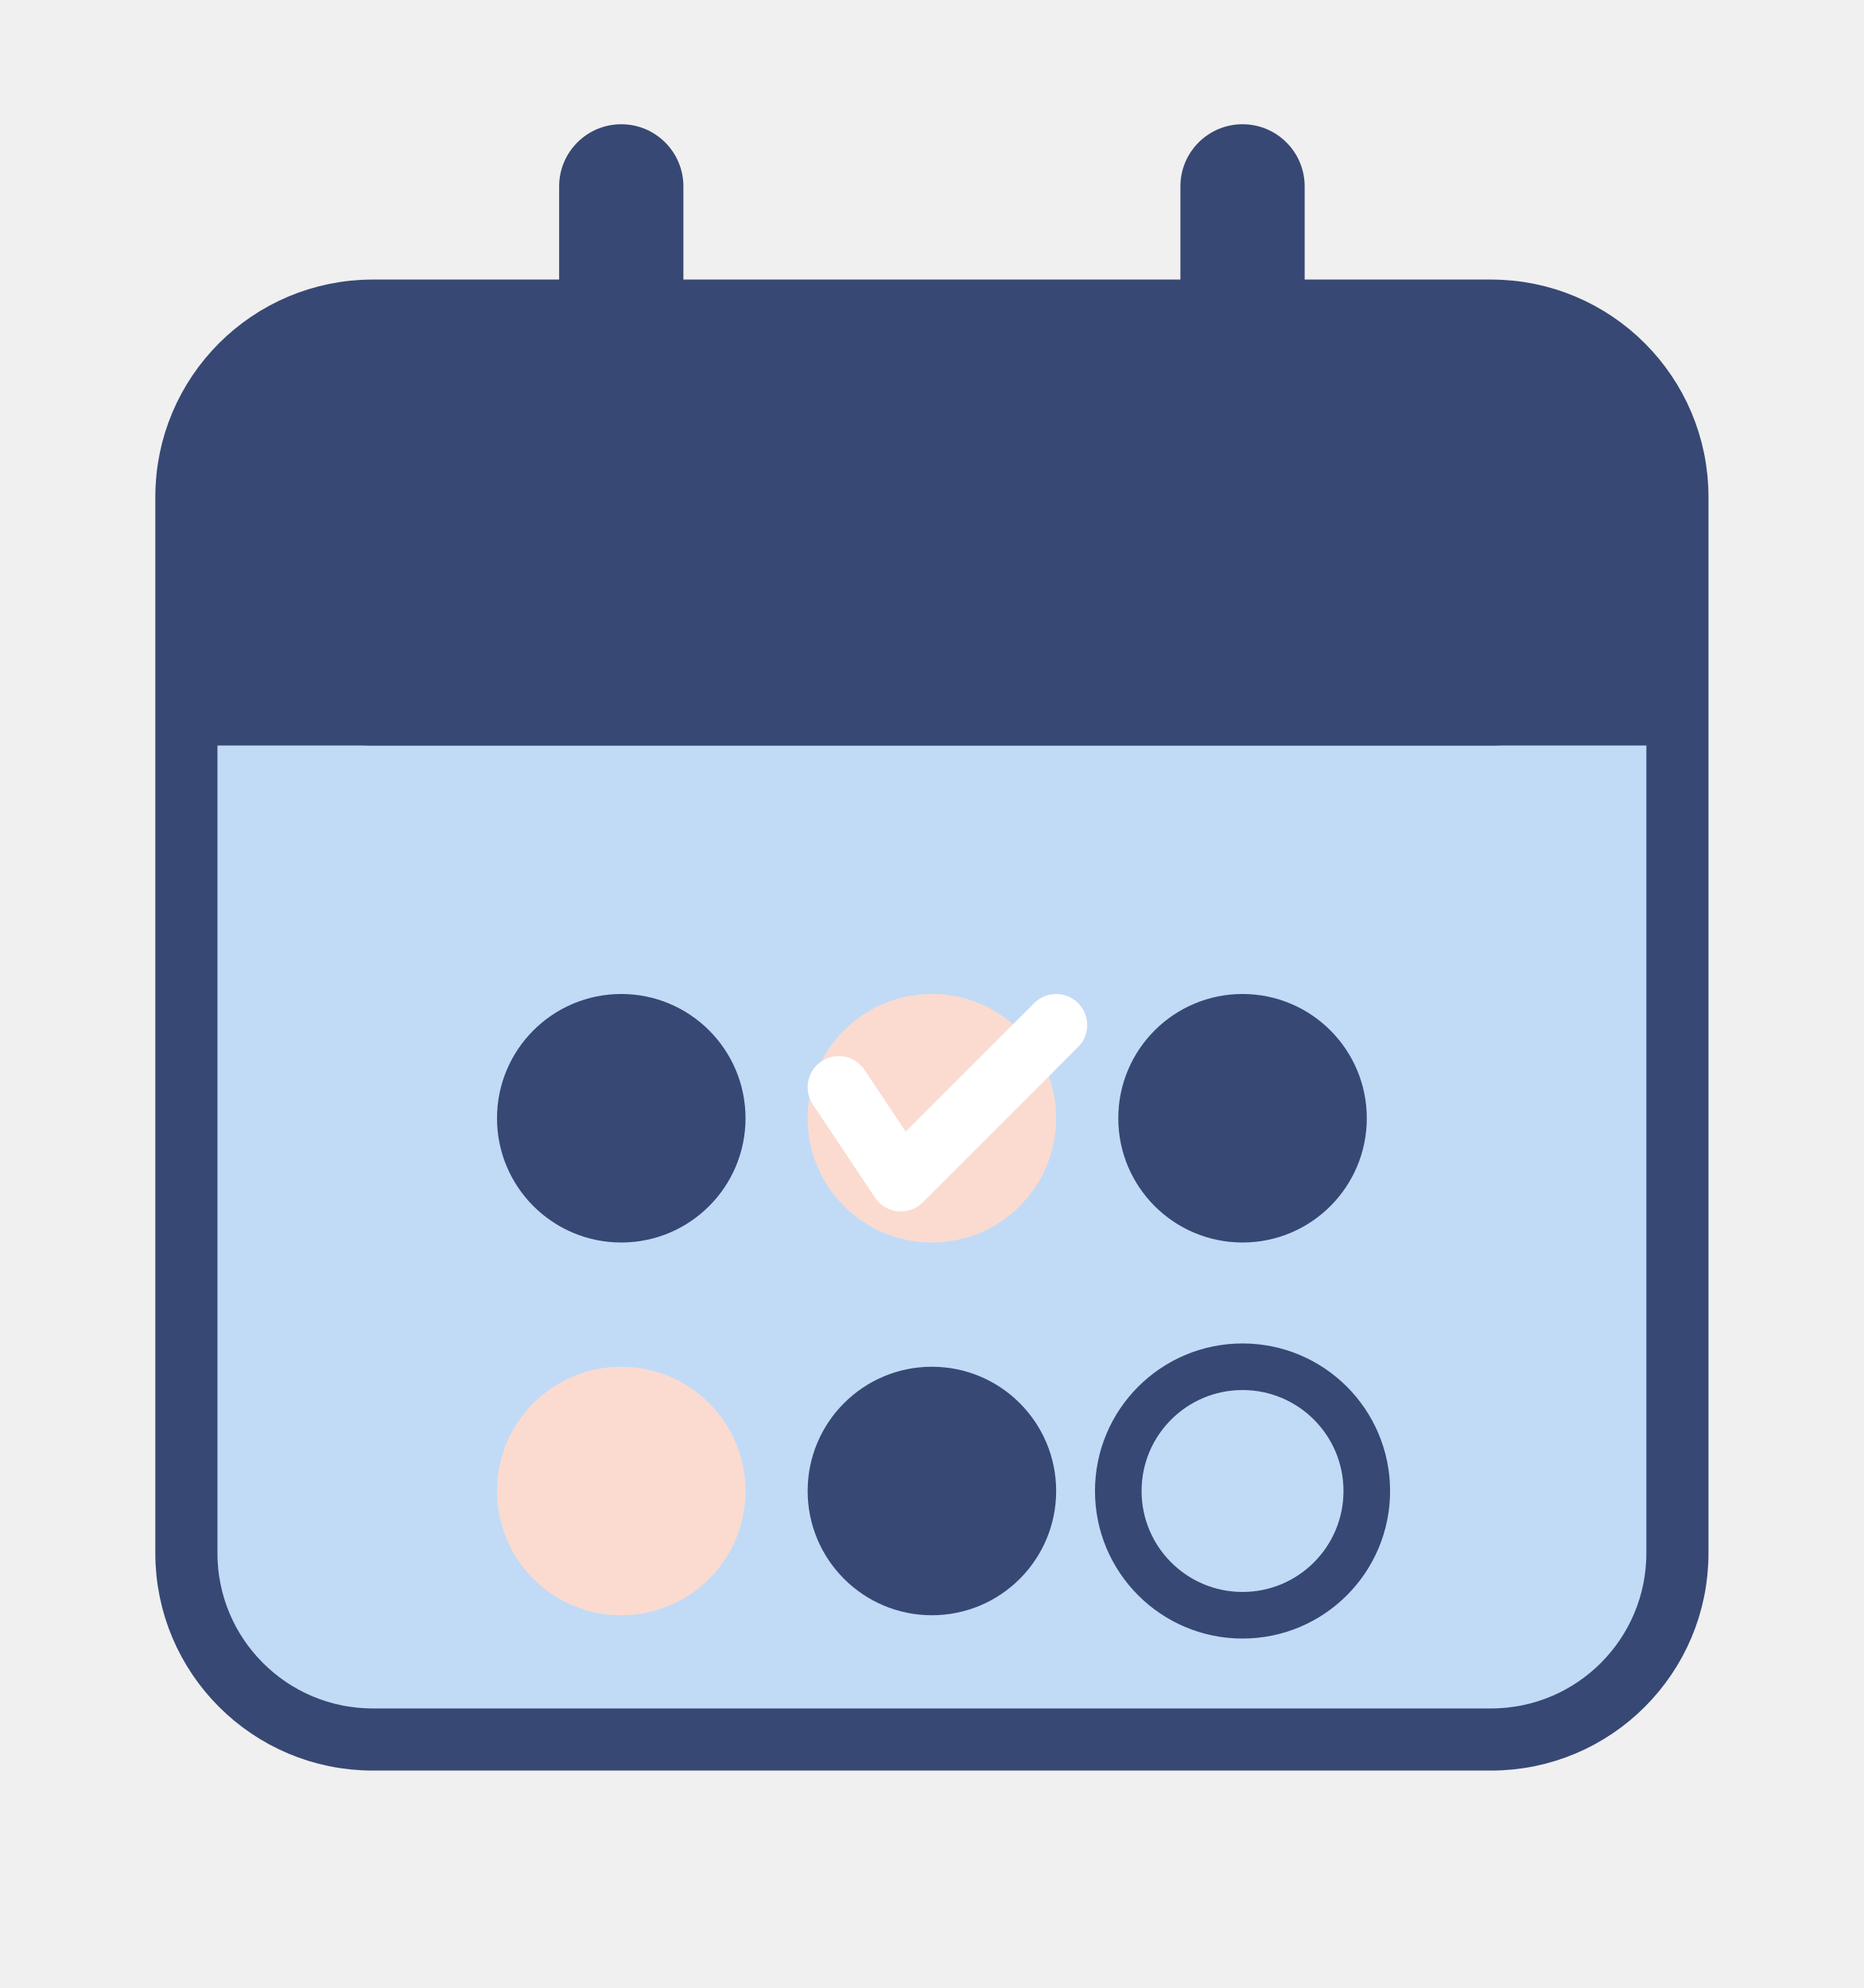
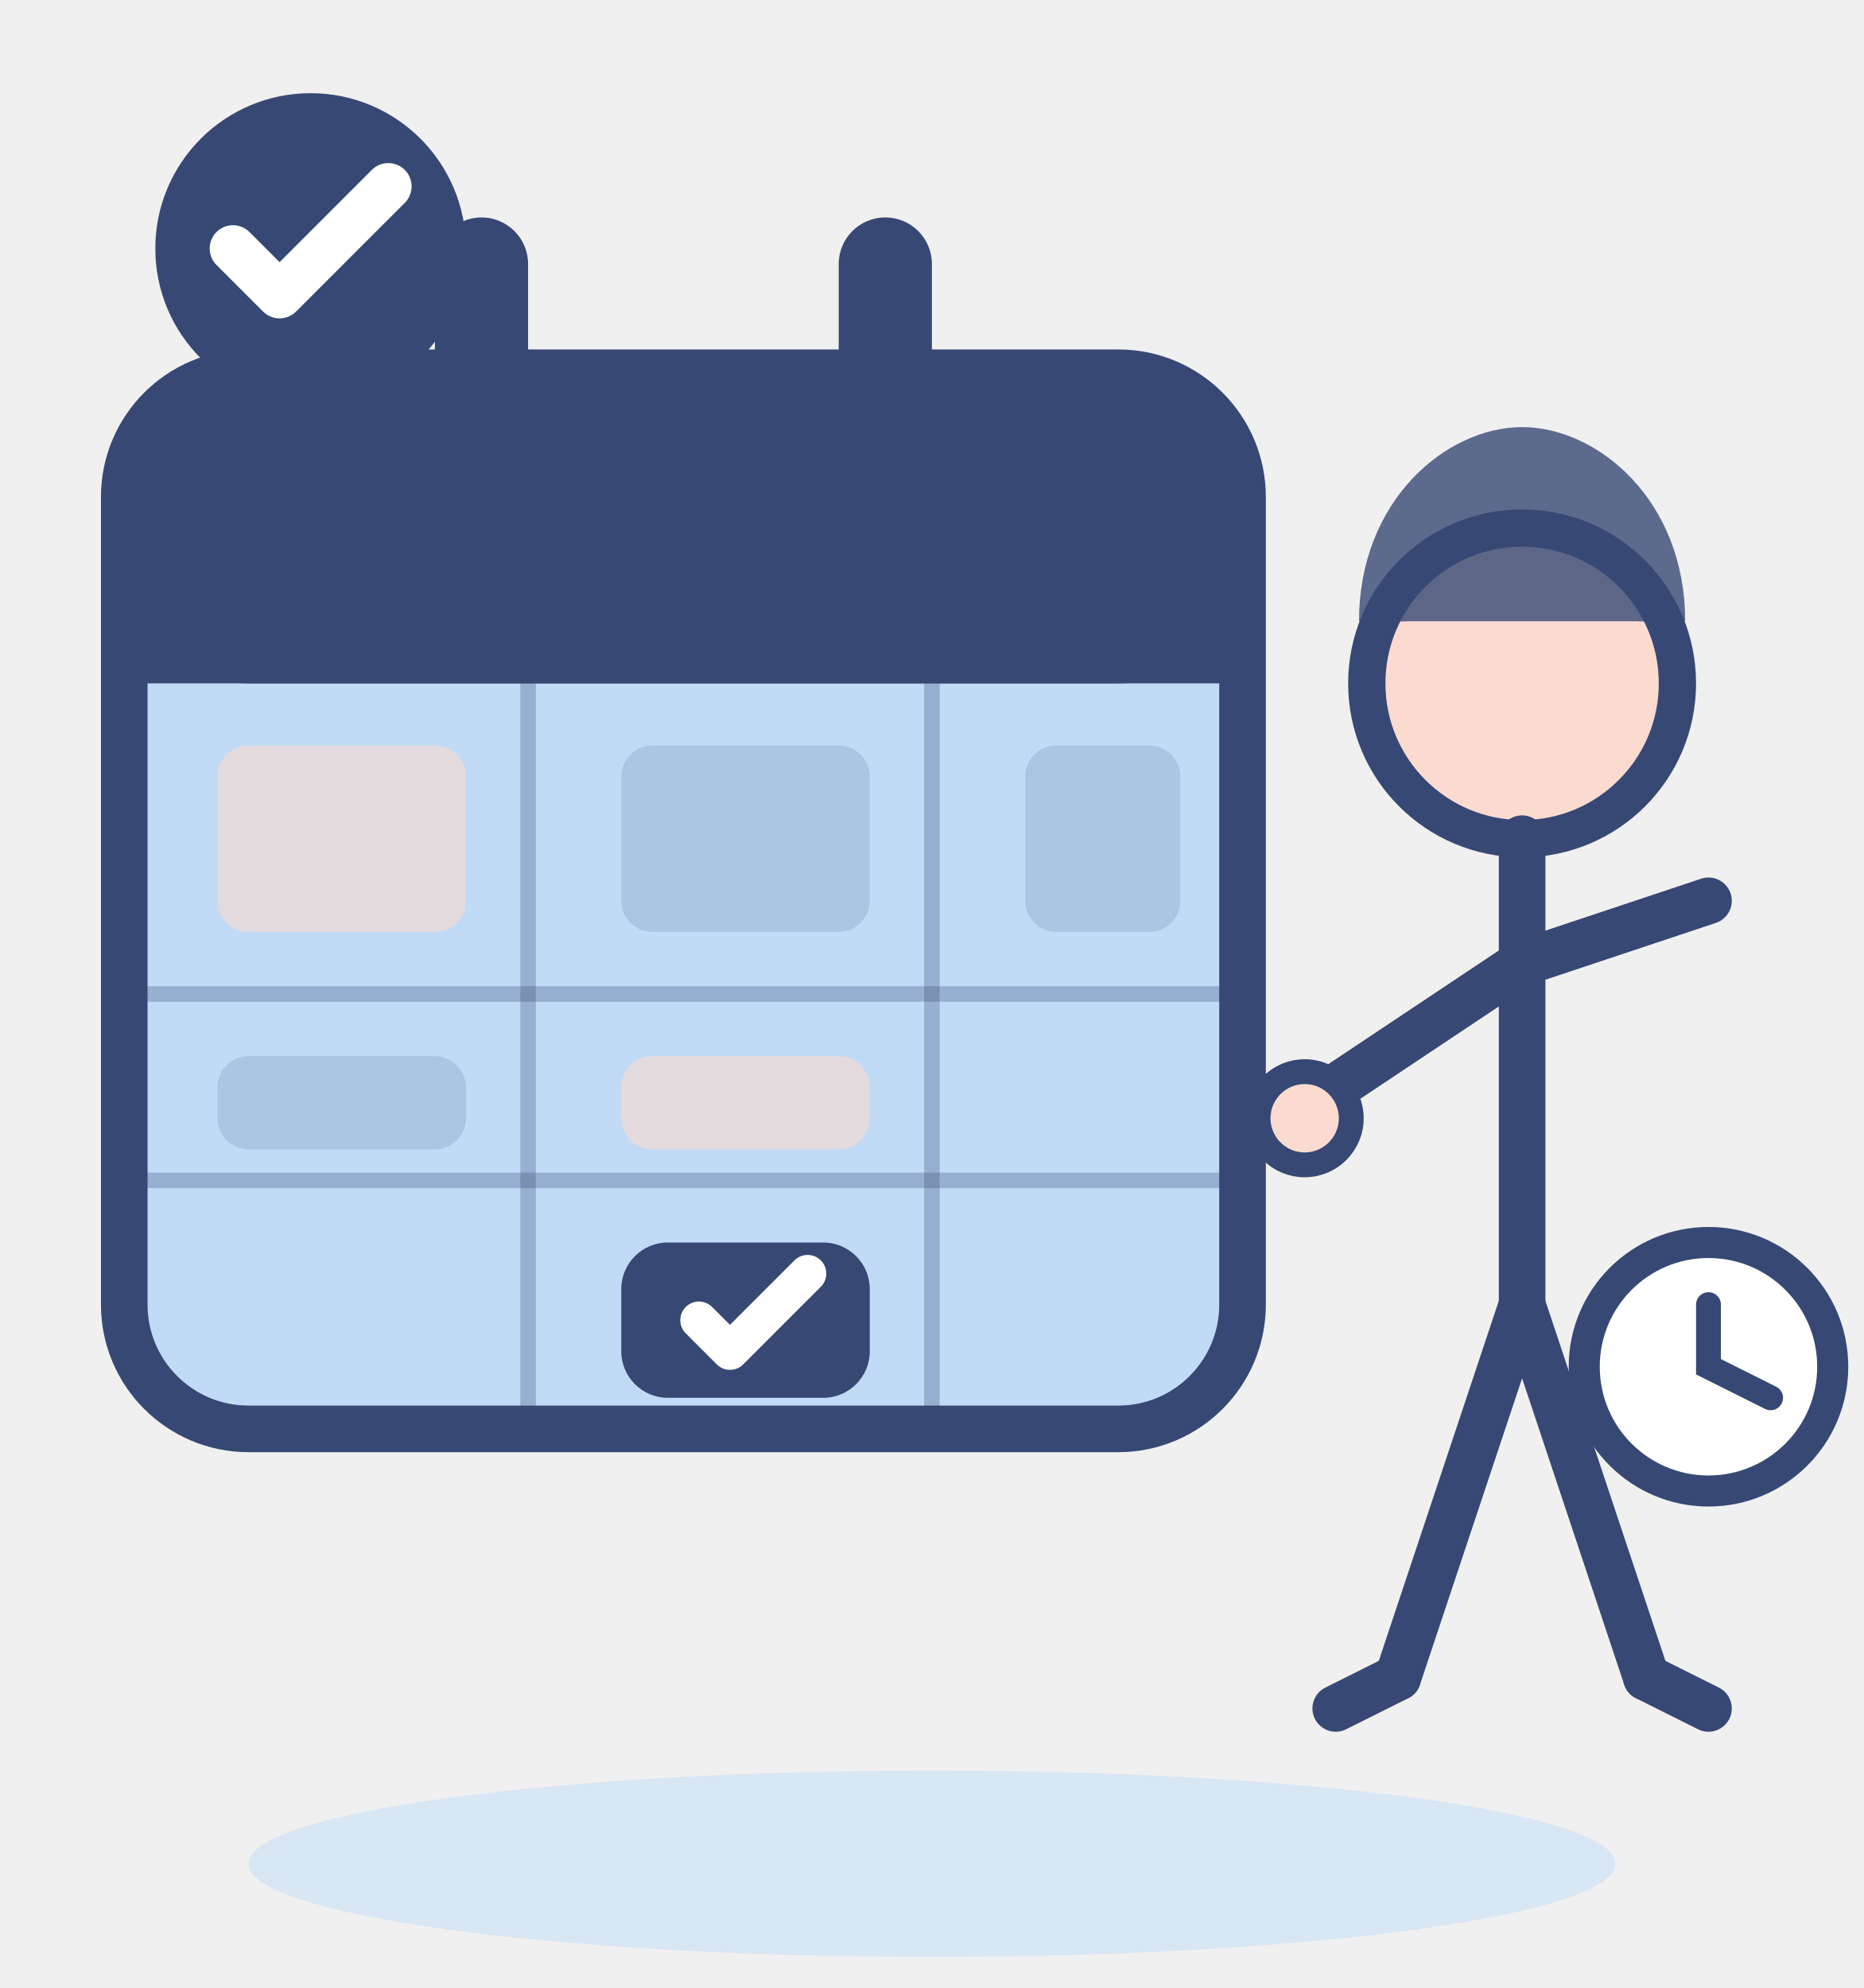
<svg xmlns="http://www.w3.org/2000/svg" width="60" height="64" viewBox="0 0 60 64" fill="none">
-   <rect x="6" y="10" width="48" height="46" rx="6" fill="#C1DBF6" stroke="#374874" stroke-width="2" />
-   <rect x="6" y="10" width="48" height="14" rx="6" fill="#374874" />
-   <rect x="6" y="18" width="48" height="6" fill="#374874" />
-   <rect x="18" y="4" width="4" height="12" rx="2" fill="#374874" />
-   <rect x="38" y="4" width="4" height="12" rx="2" fill="#374874" />
-   <circle cx="20" cy="36" r="4" fill="#374874" />
-   <circle cx="30" cy="36" r="4" fill="#FBDBD0" />
-   <circle cx="40" cy="36" r="4" fill="#374874" />
-   <circle cx="20" cy="48" r="4" fill="#FBDBD0" />
-   <circle cx="30" cy="48" r="4" fill="#374874" />
-   <circle cx="40" cy="48" r="4" fill="#C1DBF6" stroke="#374874" stroke-width="1.5" />
-   <path d="M27 35 L29 38 L34 33" stroke="white" stroke-width="2" stroke-linecap="round" stroke-linejoin="round" fill="none" />
+   <ellipse cx="30" cy="60" rx="22" ry="3" fill="#C1DBF6" opacity="0.5" />
+   <rect x="4" y="12" width="36" height="34" rx="4" fill="#C1DBF6" stroke="#374874" stroke-width="1.5" />
+   <rect x="4" y="12" width="36" height="10" rx="4" fill="#374874" />
+   <rect x="4" y="18" width="36" height="4" fill="#374874" />
+   <rect x="14" y="7" width="3" height="9" rx="1.5" fill="#374874" />
+   <rect x="27" y="7" width="3" height="9" rx="1.5" fill="#374874" />
+   <line x1="4" y1="32" x2="40" y2="32" stroke="#374874" stroke-width="0.5" opacity="0.3" />
+   <line x1="4" y1="38" x2="40" y2="38" stroke="#374874" stroke-width="0.5" opacity="0.3" />
+   <line x1="17" y1="22" x2="17" y2="46" stroke="#374874" stroke-width="0.5" opacity="0.3" />
+   <line x1="30" y1="22" x2="30" y2="46" stroke="#374874" stroke-width="0.5" opacity="0.3" />
+   <rect x="7" y="24" width="8" height="6" rx="1" fill="#FBDBD0" opacity="0.6" />
+   <rect x="20" y="24" width="8" height="6" rx="1" fill="#374874" opacity="0.15" />
+   <rect x="33" y="24" width="5" height="6" rx="1" fill="#374874" opacity="0.15" />
+   <rect x="7" y="34" width="8" height="3" rx="1" fill="#374874" opacity="0.15" />
+   <rect x="20" y="34" width="8" height="3" rx="1" fill="#FBDBD0" opacity="0.6" />
+   <rect x="20" y="40" width="8" height="5" rx="1.5" fill="#374874" />
+   <path d="M22.5 42.5 L23.5 43.5 L26 41" stroke="white" stroke-width="1.2" stroke-linecap="round" stroke-linejoin="round" fill="none" />
+   <circle cx="49" cy="22" r="5" fill="#FBDBD0" stroke="#374874" stroke-width="1.2" />
+   <path d="M44.5 20 C44.5 16.5 47 14.5 49 14.5 C51 14.5 53.5 16.5 53.5 20" stroke="#374874" stroke-width="1.5" fill="#374874" opacity="0.8" />
+   <path d="M49 27 L49 42" stroke="#374874" stroke-width="1.5" stroke-linecap="round" />
+   <path d="M49 31 L43 35" stroke="#374874" stroke-width="1.5" stroke-linecap="round" />
+   <path d="M49 31 L55 29" stroke="#374874" stroke-width="1.5" stroke-linecap="round" />
+   <circle cx="42" cy="36" r="1.5" fill="#FBDBD0" stroke="#374874" stroke-width="0.8" />
+   <path d="M49 42 L45 54" stroke="#374874" stroke-width="1.5" stroke-linecap="round" />
+   <path d="M49 42 L53 54" stroke="#374874" stroke-width="1.5" stroke-linecap="round" />
+   <path d="M45 54 L43 55" stroke="#374874" stroke-width="1.5" stroke-linecap="round" />
+   <path d="M53 54 L55 55" stroke="#374874" stroke-width="1.5" stroke-linecap="round" />
+   <circle cx="10" cy="8" r="5" fill="#374874" />
+   <path d="M7.5 8 L9 9.5 L12.5 6" stroke="white" stroke-width="1.5" stroke-linecap="round" stroke-linejoin="round" fill="none" />
+   <circle cx="55" cy="44" r="4" fill="white" stroke="#374874" stroke-width="1" />
+   <path d="M55 42 L55 44 L57 45" stroke="#374874" stroke-width="0.8" stroke-linecap="round" />
</svg>
